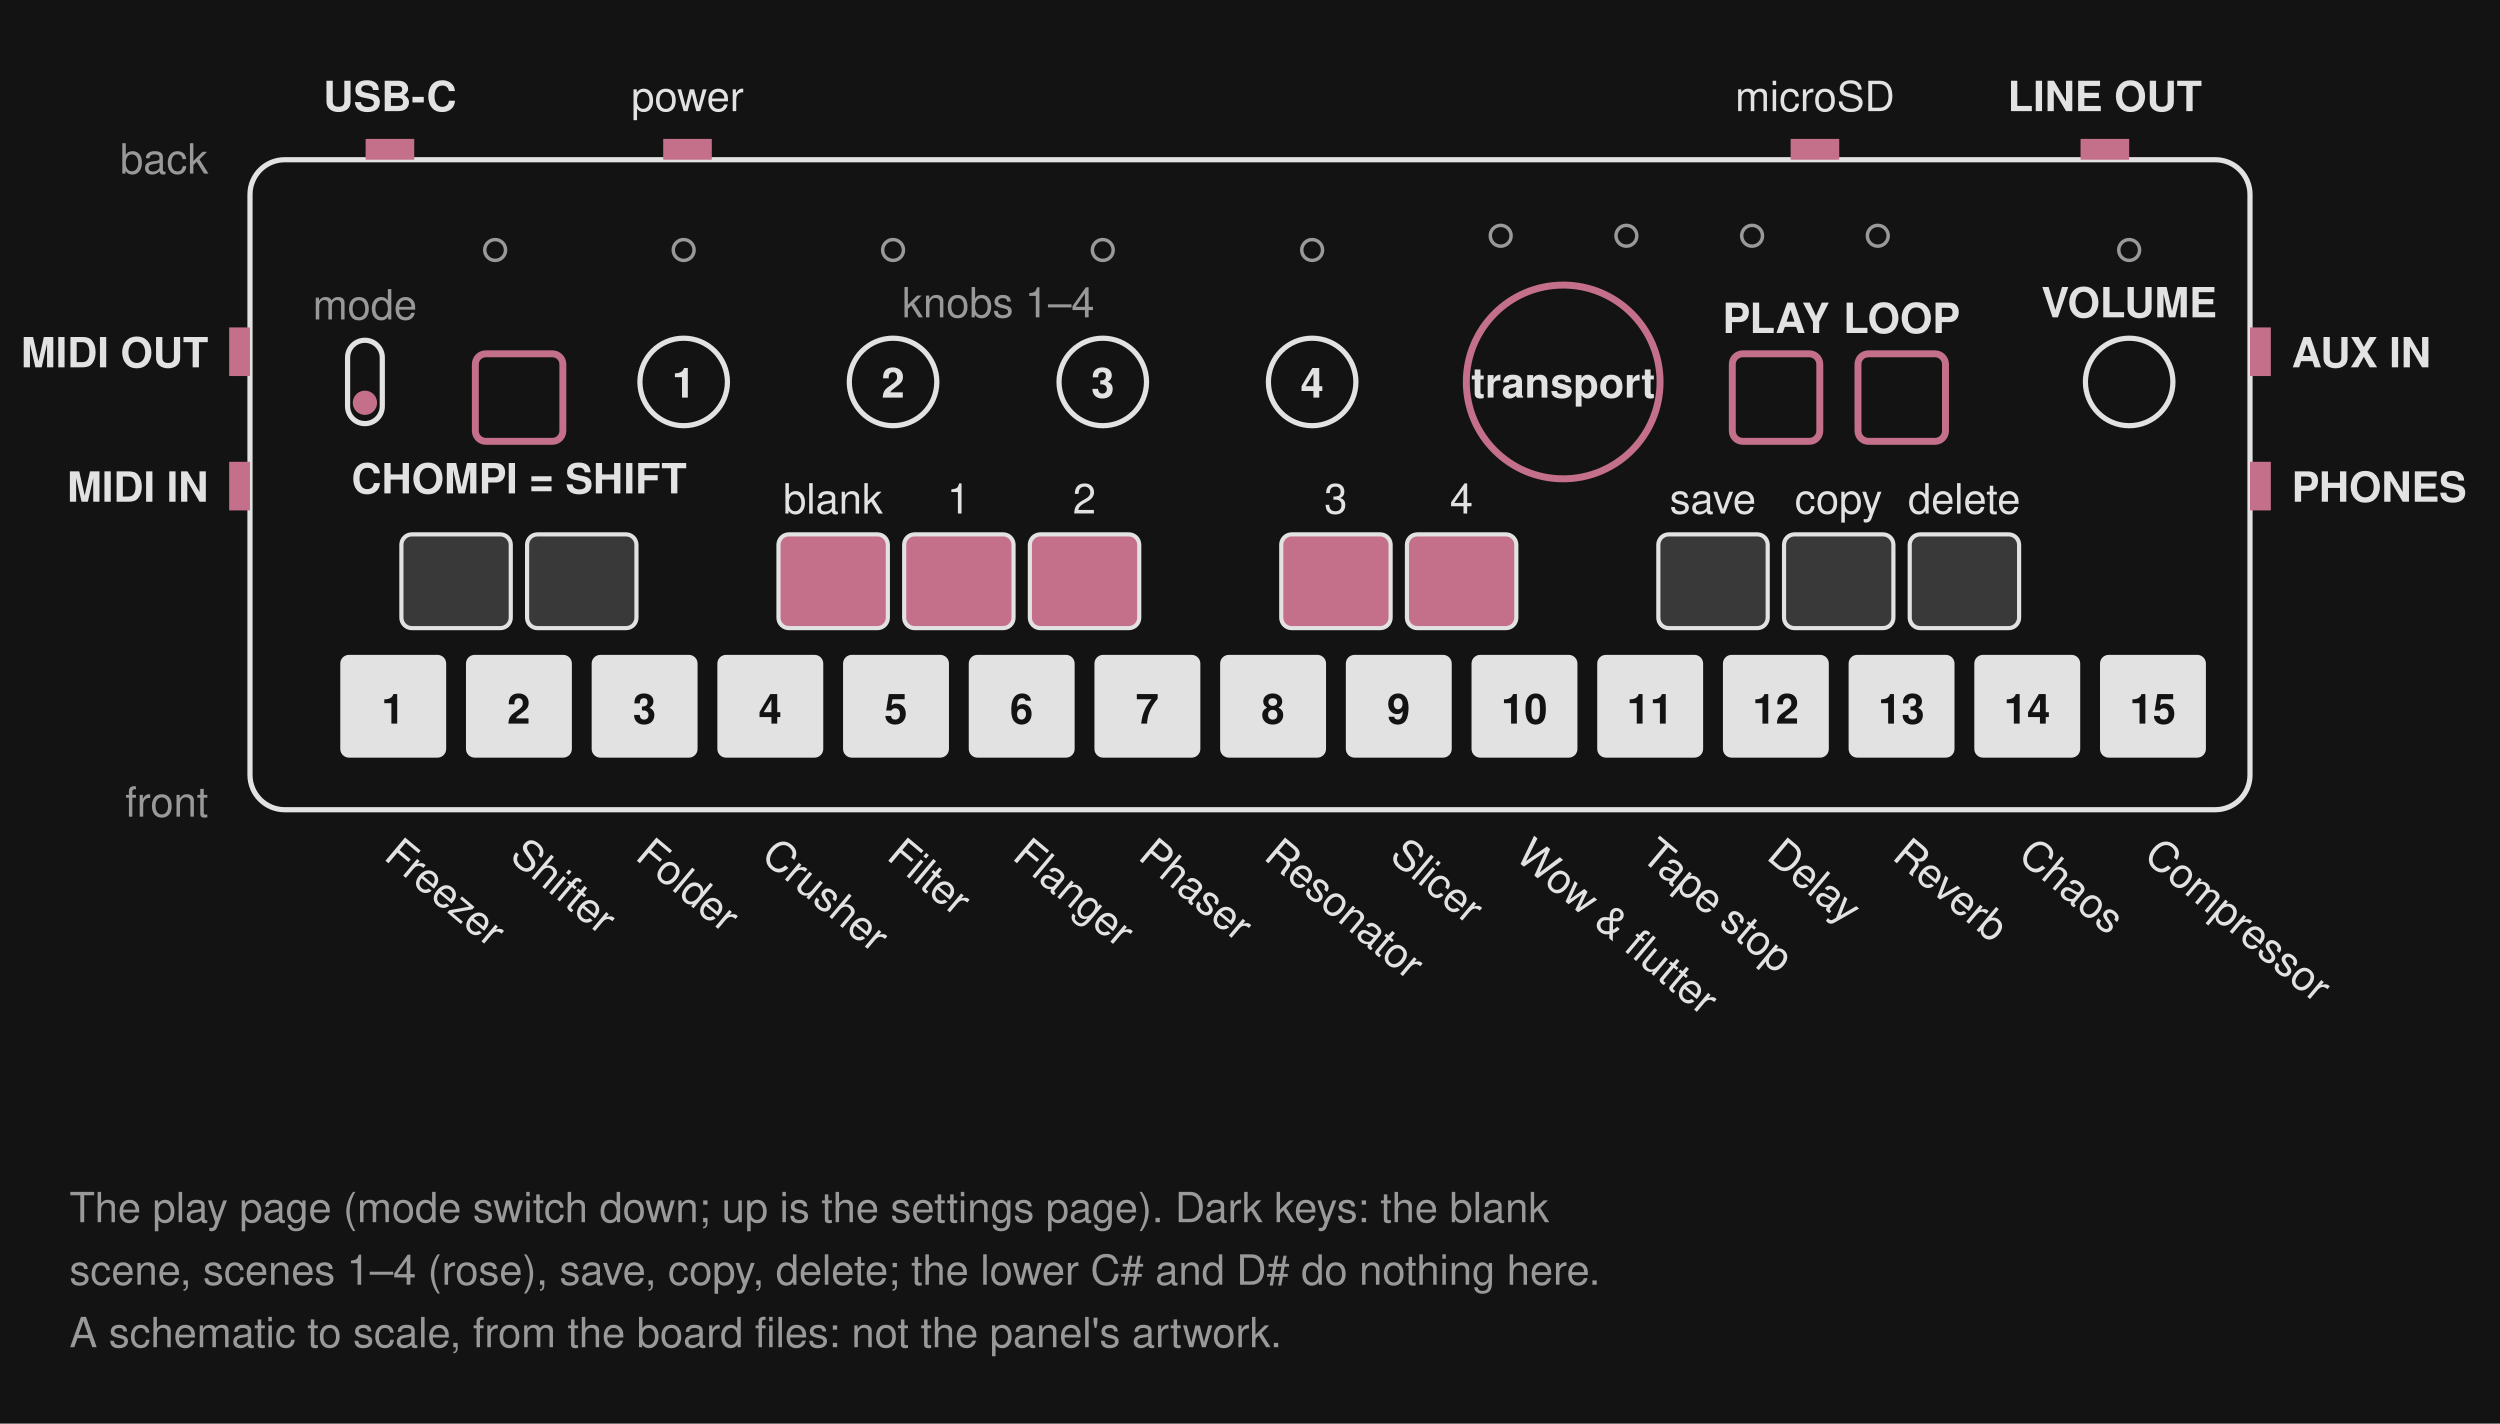
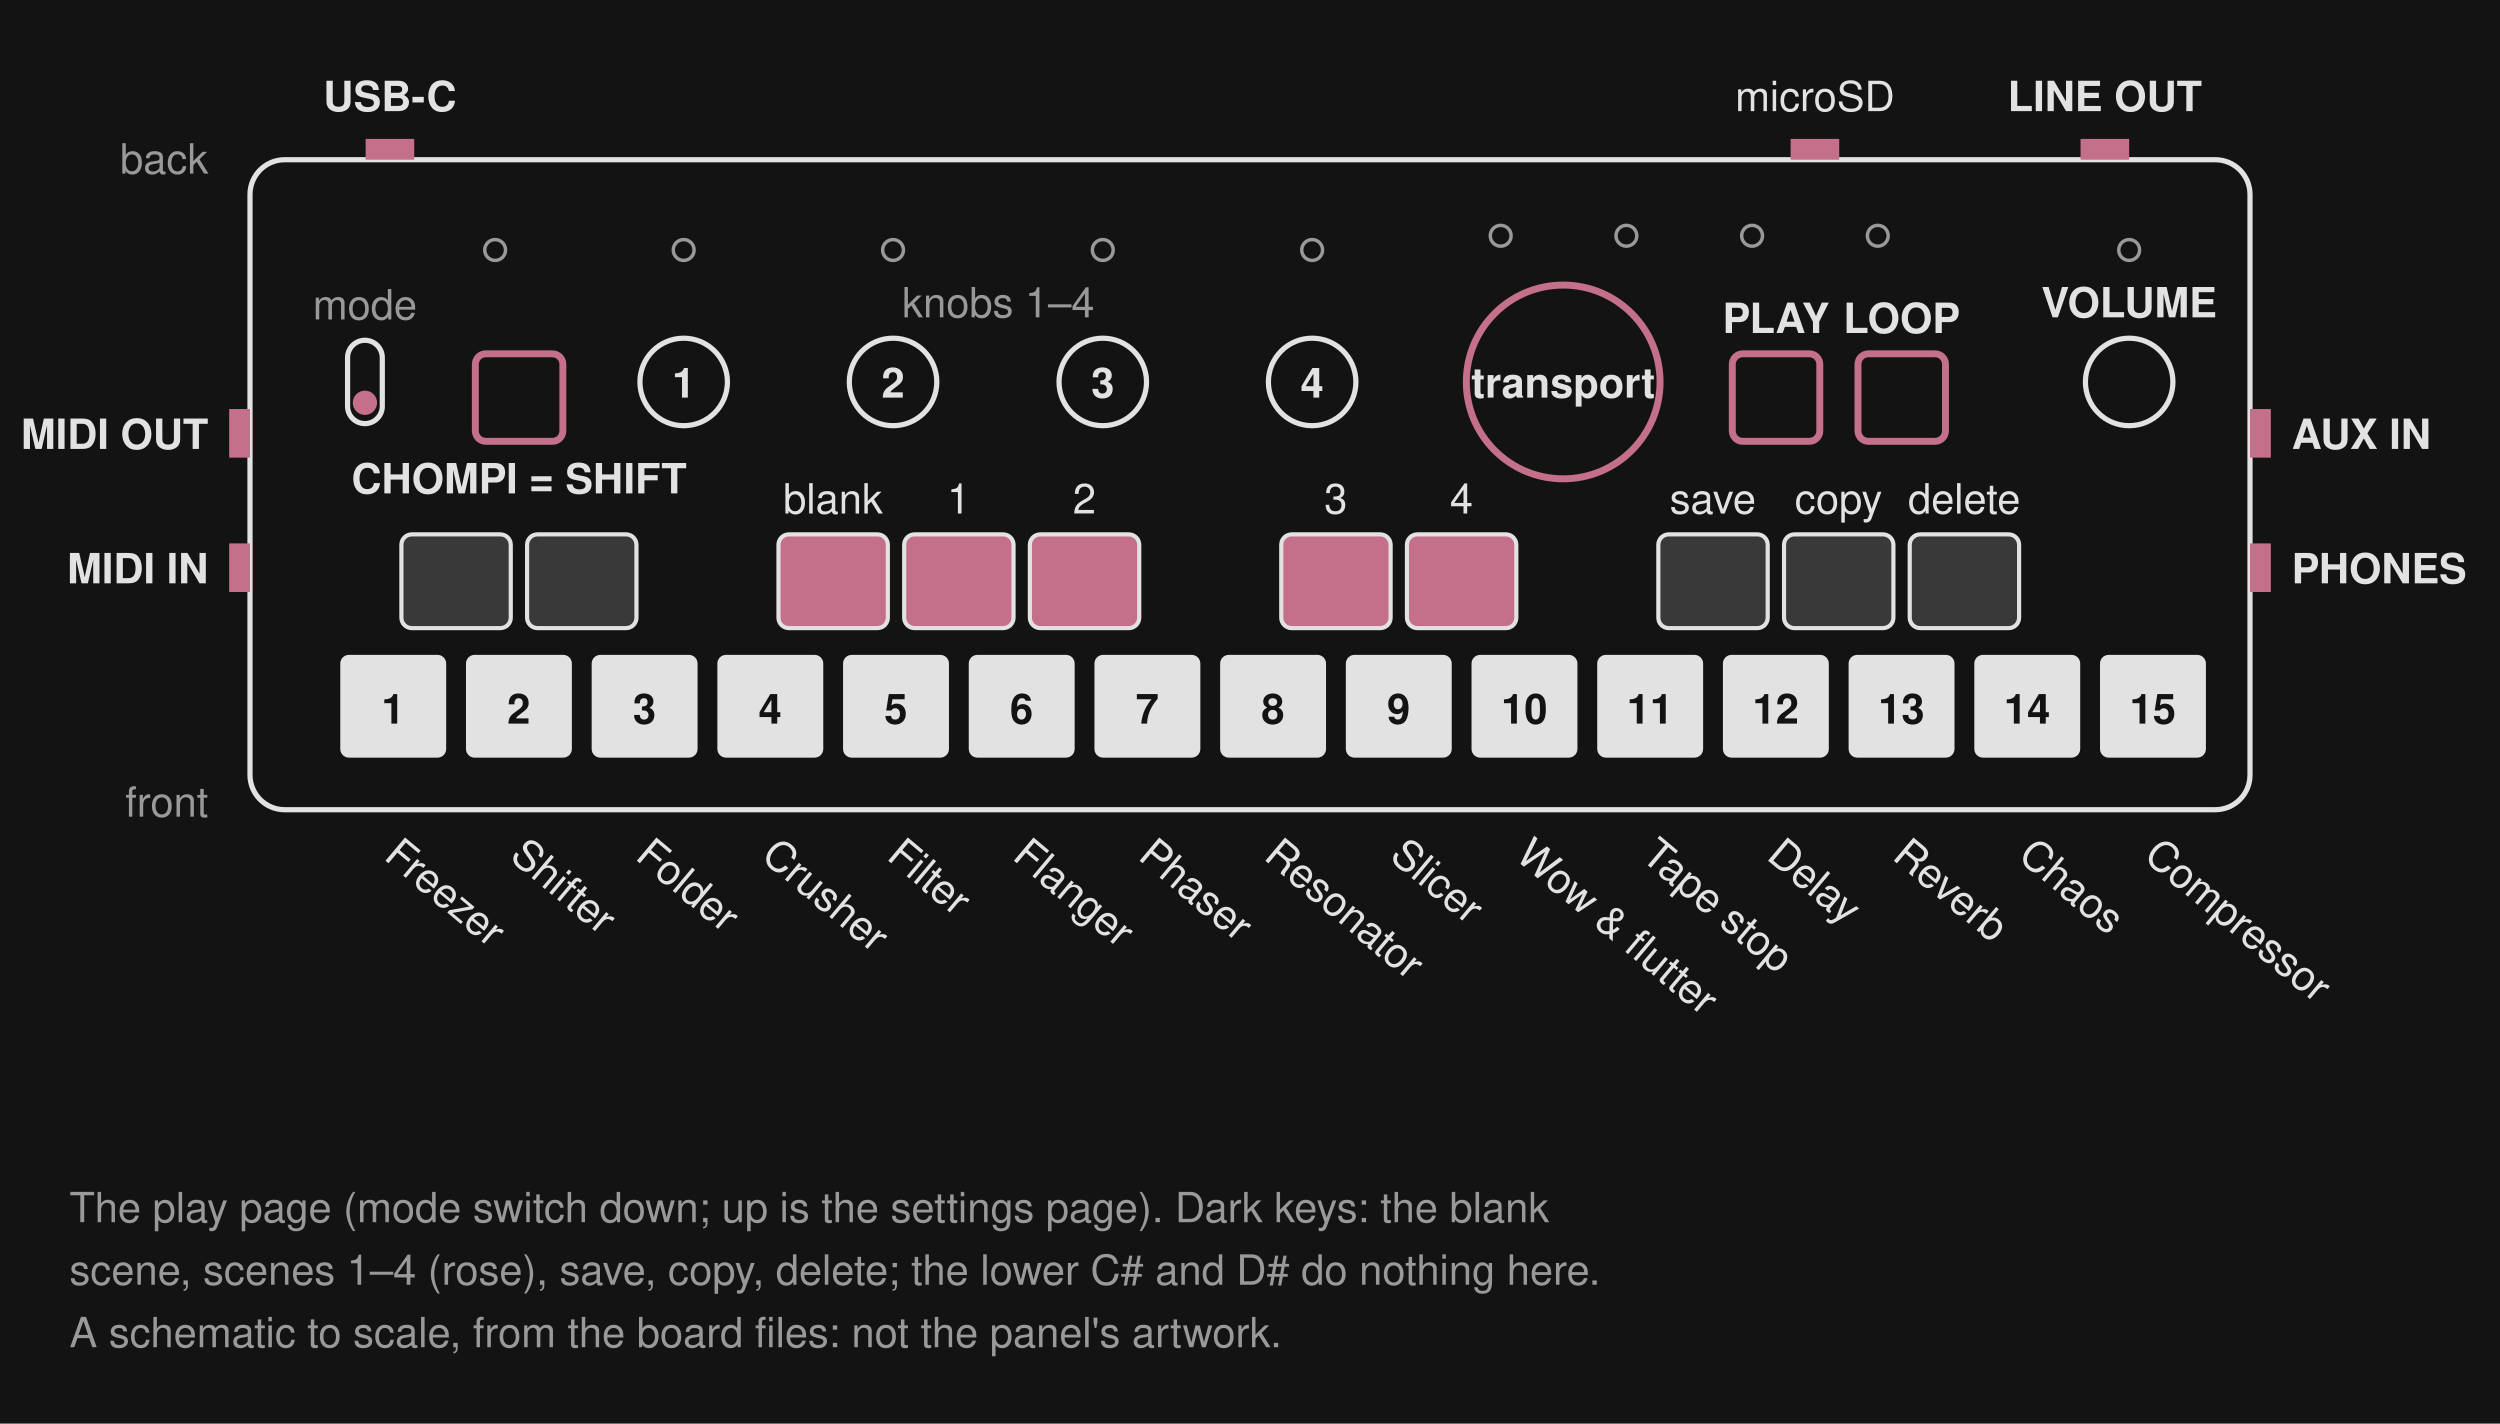
<svg xmlns="http://www.w3.org/2000/svg" viewBox="0 0 720 410" width="720" height="410" role="img" aria-labelledby="title desc">
  <style>text{font-family:'Hanken Grotesk', Helvetica, Arial, sans-serif;fill:#e2e2e2;text-anchor:middle}.as{text-anchor:start}.ae{text-anchor:end}.m{fill:#999999}.gt{fill:#131314}.b{fill:none;stroke:#e2e2e2;stroke-width:1.5}.ba{fill:none;stroke:#c4708a;stroke-width:2}.la{fill:none;stroke:#c4708a;stroke-width:2.5}.ls{fill:none;stroke:#e2e2e2;stroke-width:1.5}.lc{fill:none;stroke:#999999;stroke-width:1.5;stroke-dasharray:5 4}.da{fill:#c4708a}.ds{fill:#e2e2e2}.sw{stroke:#c4708a;stroke-width:2.5;stroke-linecap:round}.g{fill:#c4708a}.wk{fill:#e2e2e2;stroke:#131314;stroke-width:1}.dk{fill:#39393a;stroke:#e2e2e2;stroke-width:1.2}.sk{fill:#c4708a;stroke:#e2e2e2;stroke-width:1.2}.led{fill:none;stroke:#999999;stroke-width:1}</style>
  <defs>
    <marker id="ma" viewBox="0 0 10 10" refX="9" refY="5" markerWidth="9" markerHeight="9" markerUnits="userSpaceOnUse" orient="auto">
      <path d="M0,0L10,5L0,10z" fill="#c4708a" />
    </marker>
    <marker id="ms" viewBox="0 0 10 10" refX="9" refY="5" markerWidth="9" markerHeight="9" markerUnits="userSpaceOnUse" orient="auto">
      <path d="M0,0L10,5L0,10z" fill="#e2e2e2" />
    </marker>
    <marker id="mc" viewBox="0 0 10 10" refX="9" refY="5" markerWidth="9" markerHeight="9" markerUnits="userSpaceOnUse" orient="auto">
      <path d="M0,0L10,5L0,10z" fill="#999999" />
    </marker>
  </defs>
  <rect width="720" height="410" fill="#131314" />
  <rect x="72" y="46" width="576" height="187.2" rx="10" class="b" />
  <rect x="97.5" y="188.1" width="31.5" height="30.6" rx="3" class="wk" />
  <text x="113.2" y="208.4" class="gt" font-size="12" font-weight="bold">1</text>
  <text x="110.2" y="247.2" class="t as" font-size="12" transform="rotate(40 110.2 247.2)">Freezer</text>
  <rect x="133.7" y="188.1" width="31.5" height="30.6" rx="3" class="wk" />
  <text x="149.4" y="208.4" class="gt" font-size="12" font-weight="bold">2</text>
  <text x="146.4" y="247.2" class="t as" font-size="12" transform="rotate(40 146.4 247.2)">Shifter</text>
  <rect x="169.9" y="188.1" width="31.5" height="30.6" rx="3" class="wk" />
  <text x="185.6" y="208.4" class="gt" font-size="12" font-weight="bold">3</text>
  <text x="182.6" y="247.2" class="t as" font-size="12" transform="rotate(40 182.6 247.2)">Folder</text>
  <rect x="206.1" y="188.1" width="31.5" height="30.6" rx="3" class="wk" />
  <text x="221.8" y="208.4" class="gt" font-size="12" font-weight="bold">4</text>
  <text x="218.8" y="247.2" class="t as" font-size="12" transform="rotate(40 218.8 247.2)">Crusher</text>
  <rect x="242.3" y="188.1" width="31.5" height="30.6" rx="3" class="wk" />
  <text x="258" y="208.4" class="gt" font-size="12" font-weight="bold">5</text>
  <text x="255" y="247.2" class="t as" font-size="12" transform="rotate(40 255 247.2)">Filter</text>
  <rect x="278.5" y="188.1" width="31.5" height="30.6" rx="3" class="wk" />
  <text x="294.2" y="208.4" class="gt" font-size="12" font-weight="bold">6</text>
  <text x="291.2" y="247.2" class="t as" font-size="12" transform="rotate(40 291.2 247.2)">Flanger</text>
  <rect x="314.7" y="188.1" width="31.5" height="30.6" rx="3" class="wk" />
  <text x="330.4" y="208.4" class="gt" font-size="12" font-weight="bold">7</text>
  <text x="327.4" y="247.2" class="t as" font-size="12" transform="rotate(40 327.4 247.2)">Phaser</text>
  <rect x="350.9" y="188.1" width="31.5" height="30.6" rx="3" class="wk" />
  <text x="366.6" y="208.4" class="gt" font-size="12" font-weight="bold">8</text>
  <text x="363.6" y="247.2" class="t as" font-size="12" transform="rotate(40 363.6 247.2)">Resonator</text>
  <rect x="387.1" y="188.1" width="31.5" height="30.6" rx="3" class="wk" />
  <text x="402.8" y="208.4" class="gt" font-size="12" font-weight="bold">9</text>
  <text x="399.8" y="247.2" class="t as" font-size="12" transform="rotate(40 399.8 247.2)">Slicer</text>
  <rect x="423.3" y="188.1" width="31.5" height="30.6" rx="3" class="wk" />
  <text x="439" y="208.4" class="gt" font-size="12" font-weight="bold">10</text>
  <text x="436" y="247.2" class="t as" font-size="12" transform="rotate(40 436 247.2)">Wow &amp; flutter</text>
  <rect x="459.5" y="188.1" width="31.5" height="30.6" rx="3" class="wk" />
  <text x="475.2" y="208.4" class="gt" font-size="12" font-weight="bold">11</text>
  <text x="472.2" y="247.2" class="t as" font-size="12" transform="rotate(40 472.2 247.2)">Tape stop</text>
  <rect x="495.7" y="188.1" width="31.5" height="30.6" rx="3" class="wk" />
  <text x="511.4" y="208.4" class="gt" font-size="12" font-weight="bold">12</text>
  <text x="508.4" y="247.2" class="t as" font-size="12" transform="rotate(40 508.4 247.2)">Delay</text>
  <rect x="531.9" y="188.1" width="31.5" height="30.6" rx="3" class="wk" />
  <text x="547.6" y="208.4" class="gt" font-size="12" font-weight="bold">13</text>
  <text x="544.6" y="247.2" class="t as" font-size="12" transform="rotate(40 544.6 247.2)">Reverb</text>
  <rect x="568.1" y="188.1" width="31.5" height="30.6" rx="3" class="wk" />
  <text x="583.8" y="208.4" class="gt" font-size="12" font-weight="bold">14</text>
  <text x="580.8" y="247.2" class="t as" font-size="12" transform="rotate(40 580.8 247.2)">Chaos</text>
  <rect x="604.3" y="188.1" width="31.5" height="30.6" rx="3" class="wk" />
  <text x="620" y="208.4" class="gt" font-size="12" font-weight="bold">15</text>
  <text x="617" y="247.2" class="t as" font-size="12" transform="rotate(40 617 247.2)">Compressor</text>
  <rect x="115.6" y="153.9" width="31.5" height="27" rx="3" class="dk" />
  <rect x="151.8" y="153.9" width="31.5" height="27" rx="3" class="dk" />
  <rect x="224.2" y="153.9" width="31.5" height="27" rx="3" class="sk" />
  <text x="239.9" y="147.9" class="t" font-size="12">blank</text>
  <rect x="260.4" y="153.9" width="31.5" height="27" rx="3" class="sk" />
  <text x="276.1" y="147.9" class="t" font-size="12">1</text>
  <rect x="296.6" y="153.9" width="31.5" height="27" rx="3" class="sk" />
  <text x="312.3" y="147.9" class="t" font-size="12">2</text>
  <rect x="369" y="153.9" width="31.5" height="27" rx="3" class="sk" />
  <text x="384.7" y="147.9" class="t" font-size="12">3</text>
  <rect x="405.2" y="153.9" width="31.5" height="27" rx="3" class="sk" />
  <text x="420.9" y="147.9" class="t" font-size="12">4</text>
  <rect x="477.6" y="153.9" width="31.5" height="27" rx="3" class="dk" />
  <text x="493.3" y="147.9" class="t" font-size="12">save</text>
  <rect x="513.8" y="153.9" width="31.5" height="27" rx="3" class="dk" />
  <text x="529.5" y="147.9" class="t" font-size="12">copy</text>
  <rect x="550" y="153.9" width="31.5" height="27" rx="3" class="dk" />
  <text x="565.7" y="147.9" class="t" font-size="12">delete</text>
  <rect x="136.9" y="101.9" width="25.2" height="25.2" rx="3" class="ba" />
  <text x="149.5" y="142.1" class="t" font-size="12" font-weight="bold">CHOMPI = SHIFT</text>
  <rect x="498.9" y="101.9" width="25.2" height="25.2" rx="3" class="ba" />
  <text x="511.5" y="95.9" class="t" font-size="12" font-weight="bold">PLAY</text>
  <rect x="535.1" y="101.9" width="25.2" height="25.2" rx="3" class="ba" />
  <text x="547.7" y="95.9" class="t" font-size="12" font-weight="bold">LOOP</text>
  <circle cx="257.2" cy="110" r="12.6" class="b" />
  <text x="257.2" y="114.5" class="t" font-size="12" font-weight="bold">2</text>
  <circle cx="317.6" cy="110" r="12.6" class="b" />
  <text x="317.6" y="114.5" class="t" font-size="12" font-weight="bold">3</text>
  <circle cx="377.9" cy="110" r="12.6" class="b" />
  <text x="377.9" y="114.5" class="t" font-size="12" font-weight="bold">4</text>
  <circle cx="196.9" cy="110" r="12.6" class="b" />
  <text x="196.9" y="114.5" class="t" font-size="12" font-weight="bold">1</text>
  <circle cx="450.2" cy="110" r="27.9" class="ba" />
  <text x="450.2" y="114.5" class="t" font-size="12" font-weight="bold">transport</text>
  <circle cx="613.2" cy="110" r="12.6" class="b" />
  <text x="613.2" y="114.5" class="t" font-size="12" font-weight="bold" />
  <text x="287.5" y="91.4" class="m" font-size="12">knobs 1–4</text>
  <text x="613.2" y="91.4" class="t" font-size="12" font-weight="bold">VOLUME</text>
  <circle cx="142.6" cy="72" r="3" class="led" />
  <circle cx="196.9" cy="72" r="3" class="led" />
  <circle cx="257.2" cy="72" r="3" class="led" />
  <circle cx="317.6" cy="72" r="3" class="led" />
  <circle cx="377.9" cy="72" r="3" class="led" />
  <circle cx="432.2" cy="67.9" r="3" class="led" />
  <circle cx="468.4" cy="67.9" r="3" class="led" />
  <circle cx="504.6" cy="67.9" r="3" class="led" />
  <circle cx="540.8" cy="67.9" r="3" class="led" />
  <circle cx="613.2" cy="72" r="3" class="led" />
  <rect x="100.1" y="98" width="10" height="24" rx="5" class="b" />
  <circle cx="105.1" cy="116" r="3.5" class="g" />
  <text x="105.1" y="92" class="m" font-size="12">mode</text>
-   <rect x="66" y="94.3" width="6" height="14" class="g" />
-   <text x="60" y="105.8" class="t ae" font-size="12" font-weight="bold">MIDI OUT</text>
-   <rect x="66" y="133" width="6" height="14" class="g" />
-   <text x="60" y="144.5" class="t ae" font-size="12" font-weight="bold">MIDI IN</text>
-   <rect x="648" y="94.3" width="6" height="14" class="g" />
-   <text x="660" y="105.8" class="t as" font-size="12" font-weight="bold">AUX IN</text>
-   <rect x="648" y="133" width="6" height="14" class="g" />
-   <text x="660" y="144.5" class="t as" font-size="12" font-weight="bold">PHONES</text>
+   <rect x="66" y="117.8" width="6" height="14" class="g" />
+   <text x="60" y="129.3" class="t ae" font-size="12" font-weight="bold">MIDI OUT</text>
+   <rect x="66" y="156.5" width="6" height="14" class="g" />
+   <text x="60" y="168" class="t ae" font-size="12" font-weight="bold">MIDI IN</text>
+   <rect x="648" y="117.8" width="6" height="14" class="g" />
+   <text x="660" y="129.3" class="t as" font-size="12" font-weight="bold">AUX IN</text>
+   <rect x="648" y="156.5" width="6" height="14" class="g" />
+   <text x="660" y="168" class="t as" font-size="12" font-weight="bold">PHONES</text>
  <rect x="105.3" y="40" width="14" height="6" class="g" />
  <text x="112.3" y="32" class="t" font-size="12" font-weight="bold">USB-C</text>
-   <rect x="191" y="40" width="14" height="6" class="g" />
-   <text x="198" y="32" class="t" font-size="12">power</text>
  <rect x="515.7" y="40" width="14" height="6" class="g" />
  <text x="522.7" y="32" class="t" font-size="12">microSD</text>
  <rect x="599.2" y="40" width="14" height="6" class="g" />
  <text x="606.2" y="32" class="t" font-size="12" font-weight="bold">LINE OUT</text>
  <text x="60" y="50" class="m ae" font-size="12">back</text>
  <text x="60" y="235.2" class="m ae" font-size="12">front</text>
  <text x="20" y="352" class="m as" font-size="12">The play page (mode switch down; up is the settings page). Dark keys: the blank</text>
  <text x="20" y="370" class="m as" font-size="12">scene, scenes 1–4 (rose), save, copy, delete; the lower C# and D# do nothing here.</text>
  <text x="20" y="388" class="m as" font-size="12">A schematic to scale, from the board files: not the panel's artwork.</text>
</svg>
